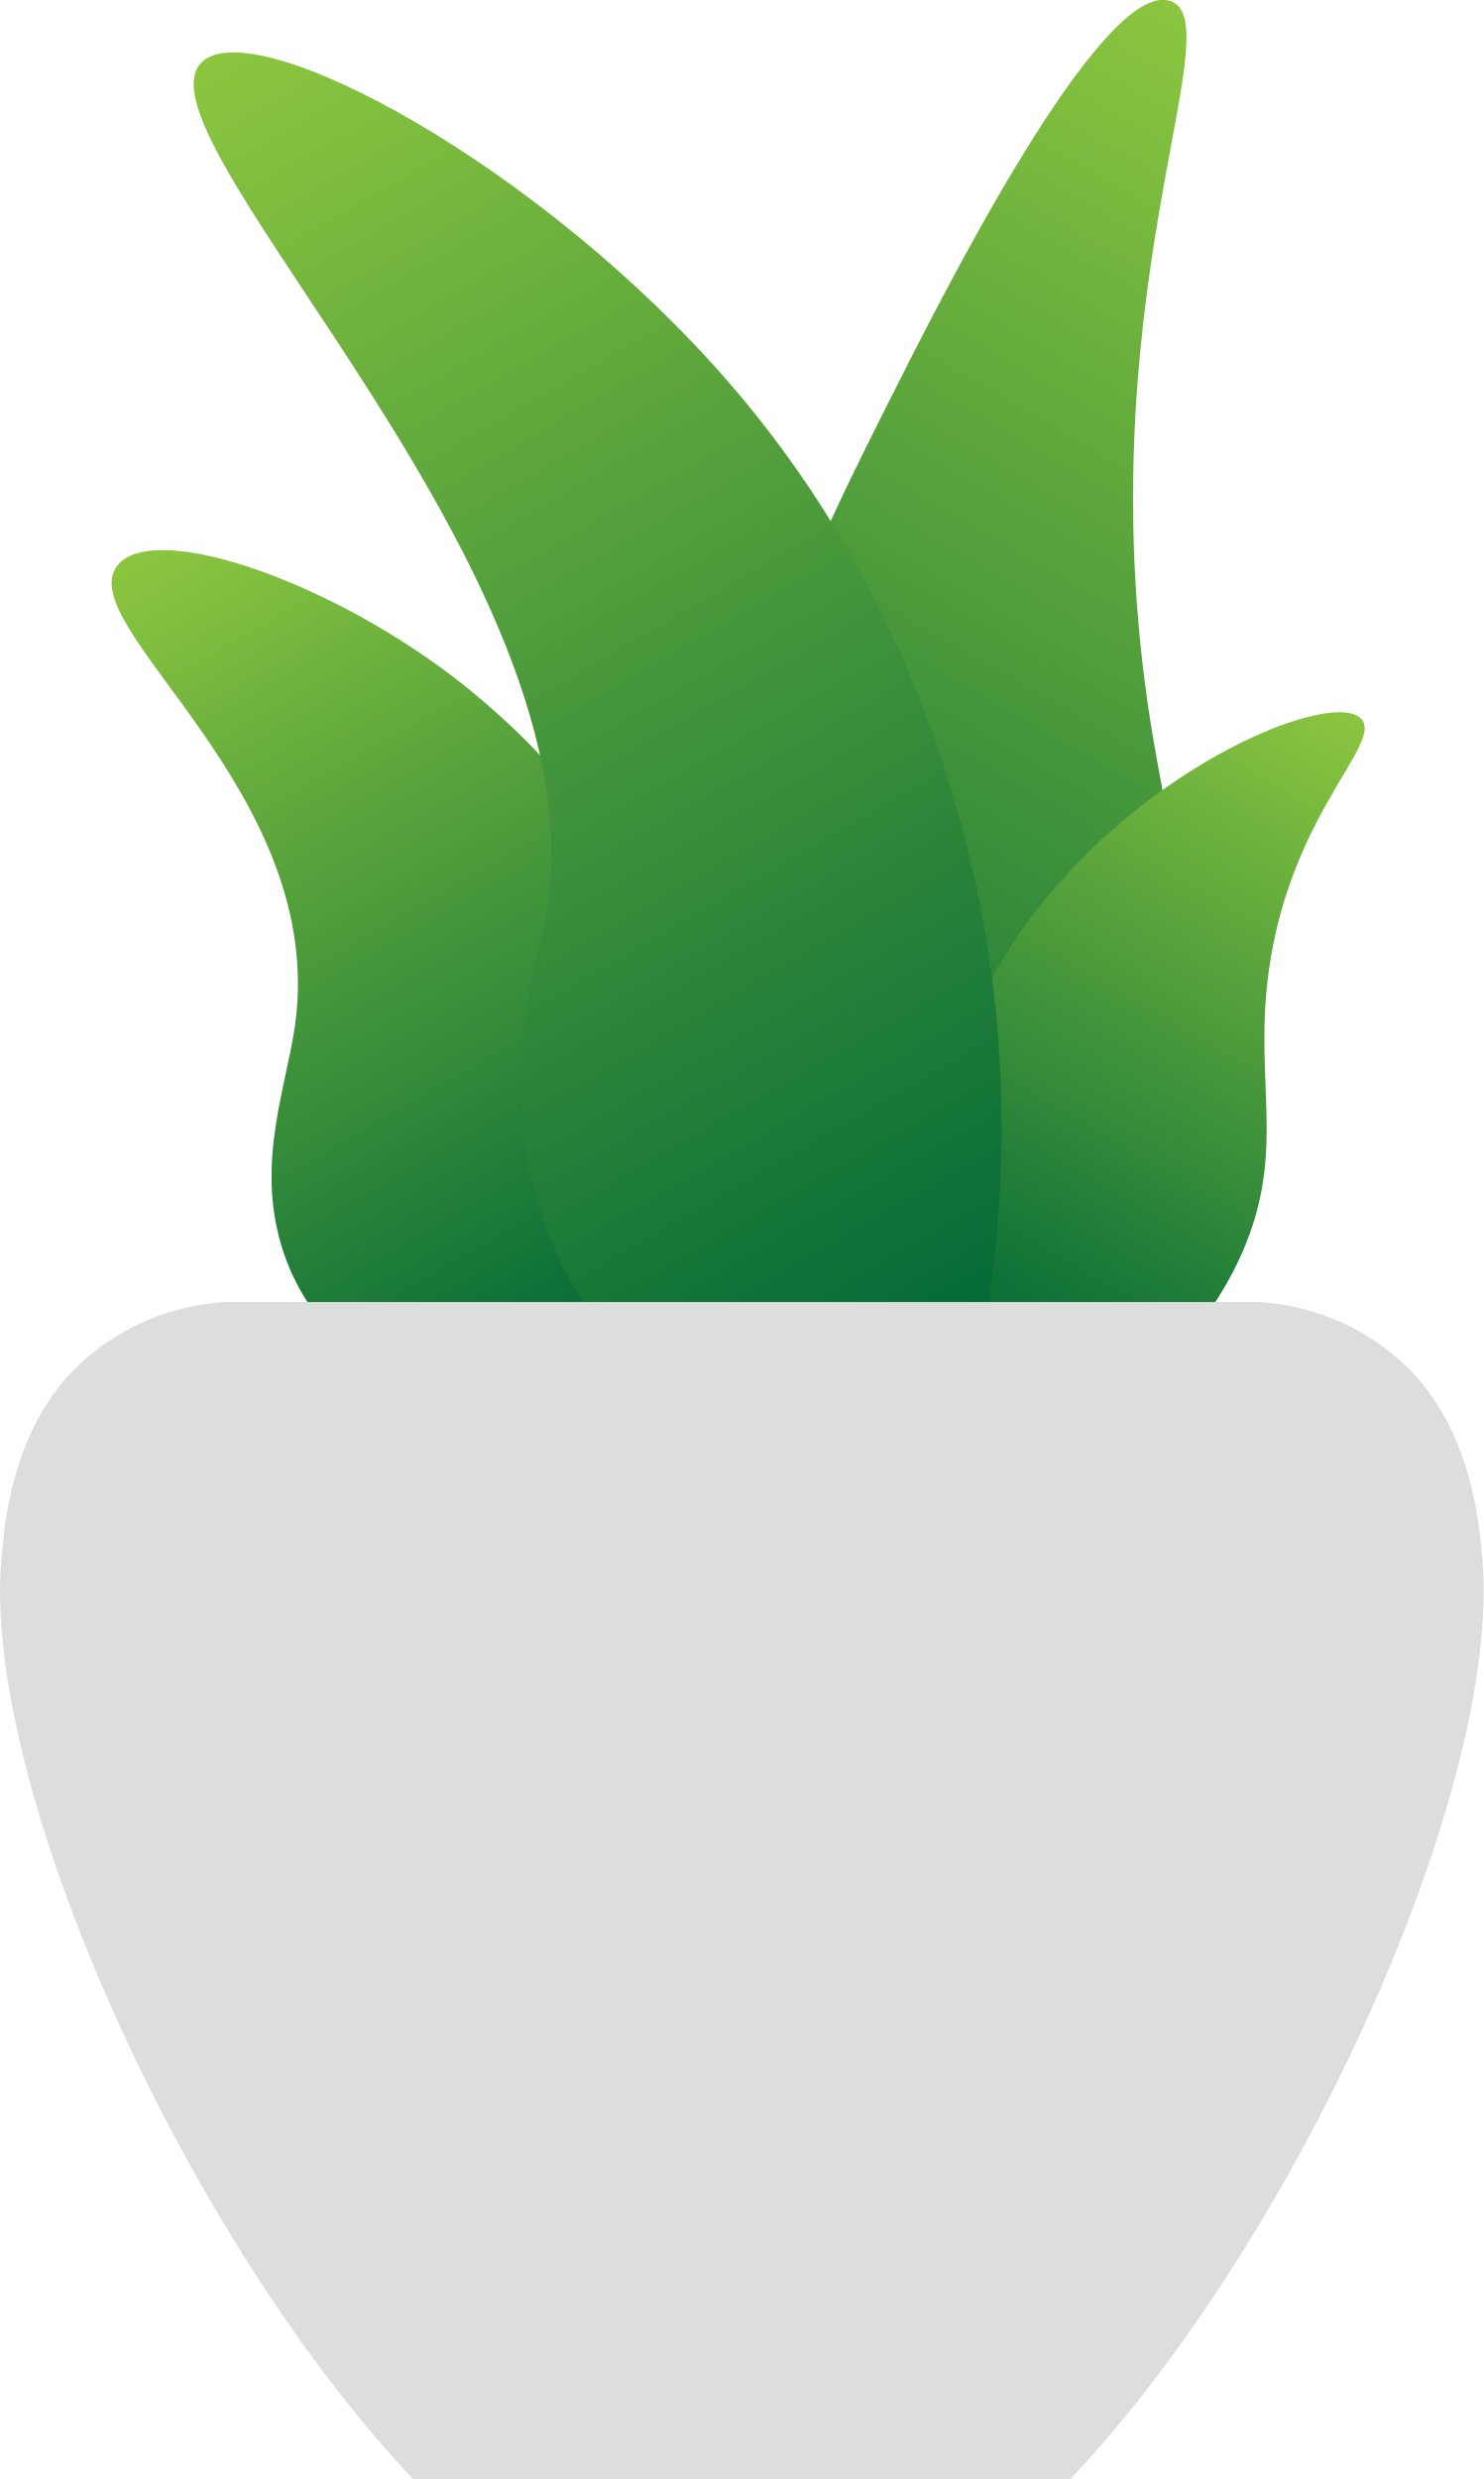
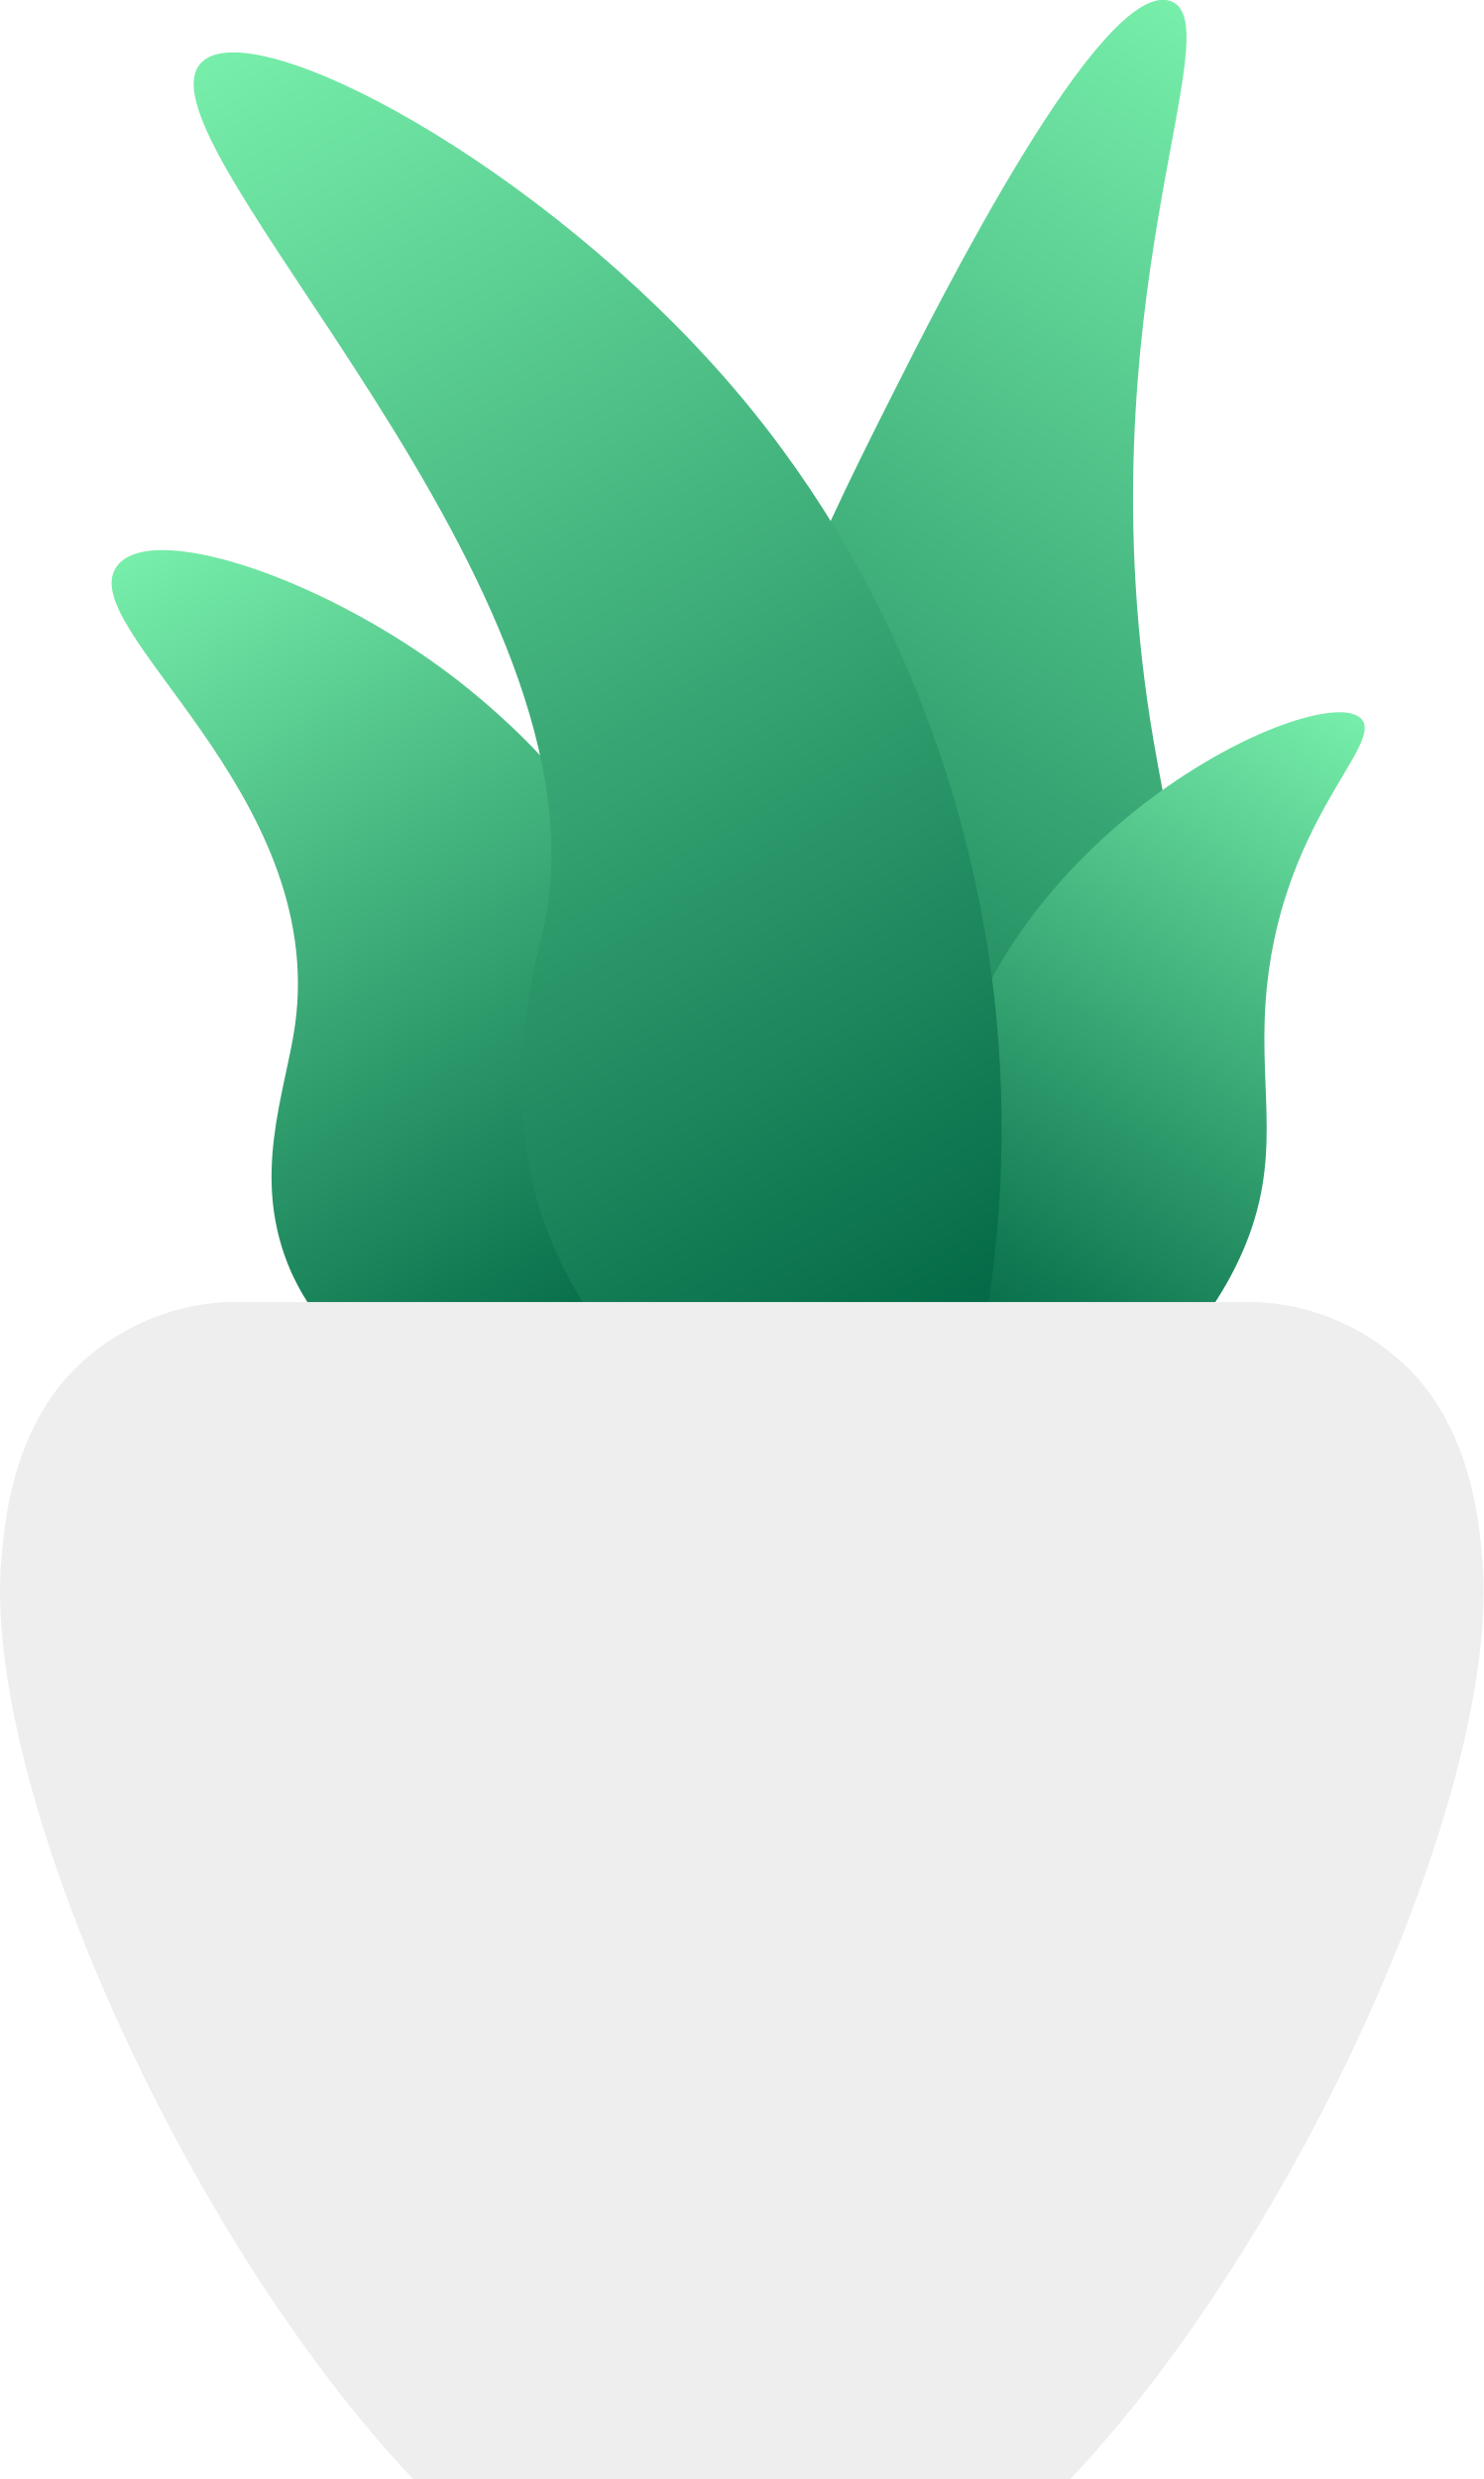
<svg xmlns="http://www.w3.org/2000/svg" xmlns:xlink="http://www.w3.org/1999/xlink" viewBox="0 0 136.5 228">
  <defs>
    <linearGradient id="a" x1="-1835.57" y1="12.59" x2="-1771.21" y2="124.06" gradientTransform="matrix(-1, 0, 0, 1, -1706.19, 0)" gradientUnits="userSpaceOnUse">
-       <stop offset="0" stop-color="#8cc63f" />
-       <stop offset="1" stop-color="#006837" />
+       <stop offset="0" stop-color="#77eeaa" />
+       <stop offset="1" stop-color="#006644" />
    </linearGradient>
    <linearGradient id="b" x1="14.02" y1="49.94" x2="57.18" y2="124.69" gradientTransform="matrix(1, 0, 0, 1, 0, 0)" xlink:href="#a" />
    <linearGradient id="c" x1="-1563.92" y1="65.5" x2="-1529.51" y2="125.09" gradientTransform="matrix(-1, 0, 0, 1, -1439.63, 0)" xlink:href="#a" />
    <linearGradient id="d" x1="-250.46" y1="5.07" x2="-181.16" y2="125.09" gradientTransform="translate(270)" xlink:href="#a" />
  </defs>
  <path d="M81.9,36.69C74.69,51,66.93,66.82,64.47,89.26a129.07,129.07,0,0,0,1,35H98.75a51.86,51.86,0,0,0,6.65-11.38c7.22-17,2.8-32.57.72-44.79-6.81-39.93,7.52-66,1.54-68C101.34-2,86.46,27.62,81.9,36.69Z" style="fill:url(#a)" />
  <path d="M44.17,64.25c3.78,3.22,18,15.39,19.11,35.61a47.85,47.85,0,0,1-5.43,24.44H32A23.53,23.53,0,0,1,26.79,117c-3.82-8.66-.54-16.43.35-22.69C30.18,72.74,6.43,57.56,10.81,52,14.3,47.61,32.14,54,44.17,64.25Z" style="fill:url(#b)" />
  <path d="M87.57,99.05a44.68,44.68,0,0,0,.93,25.25h19.68a31.38,31.38,0,0,0,6.18-9.28c3.6-8.38,1.51-14.2,2.06-22.67,1.09-16.72,11.14-23.95,8.77-26.28C121.71,62.65,94.1,75,87.57,99.05Z" style="fill:url(#c)" />
  <path d="M67.47,35.66c16.79,19.63,22,41.3,23.7,53.6a107.42,107.42,0,0,1-1,35H56.89a38.14,38.14,0,0,1-6.65-11.38c-4.5-12.27-1.12-23.69-.29-27.27C57.19,54.44,11.73,12.82,18.51,5.77,23.17.93,49.9,15.13,67.47,35.66Z" style="fill:url(#d)" />
-   <path d="M136.36,143.21c-.31-3.4-1-10.85-6.05-16.59a21.33,21.33,0,0,0-14.62-6.87H20.81a21.32,21.32,0,0,0-14.62,6.87C1.13,132.36.45,139.81.14,143.21-1.79,164.15,17.07,205.89,38,228H98.47C119.43,205.89,138.29,164.15,136.36,143.21Z" style="fill:#ddd" />
+   <path d="M136.36,143.21c-.31-3.4-1-10.85-6.05-16.59a21.33,21.33,0,0,0-14.62-6.87H20.81a21.32,21.32,0,0,0-14.62,6.87C1.13,132.36.45,139.81.14,143.21-1.79,164.15,17.07,205.89,38,228H98.47C119.43,205.89,138.29,164.15,136.36,143.21Z" style="fill:#eee" />
</svg>
